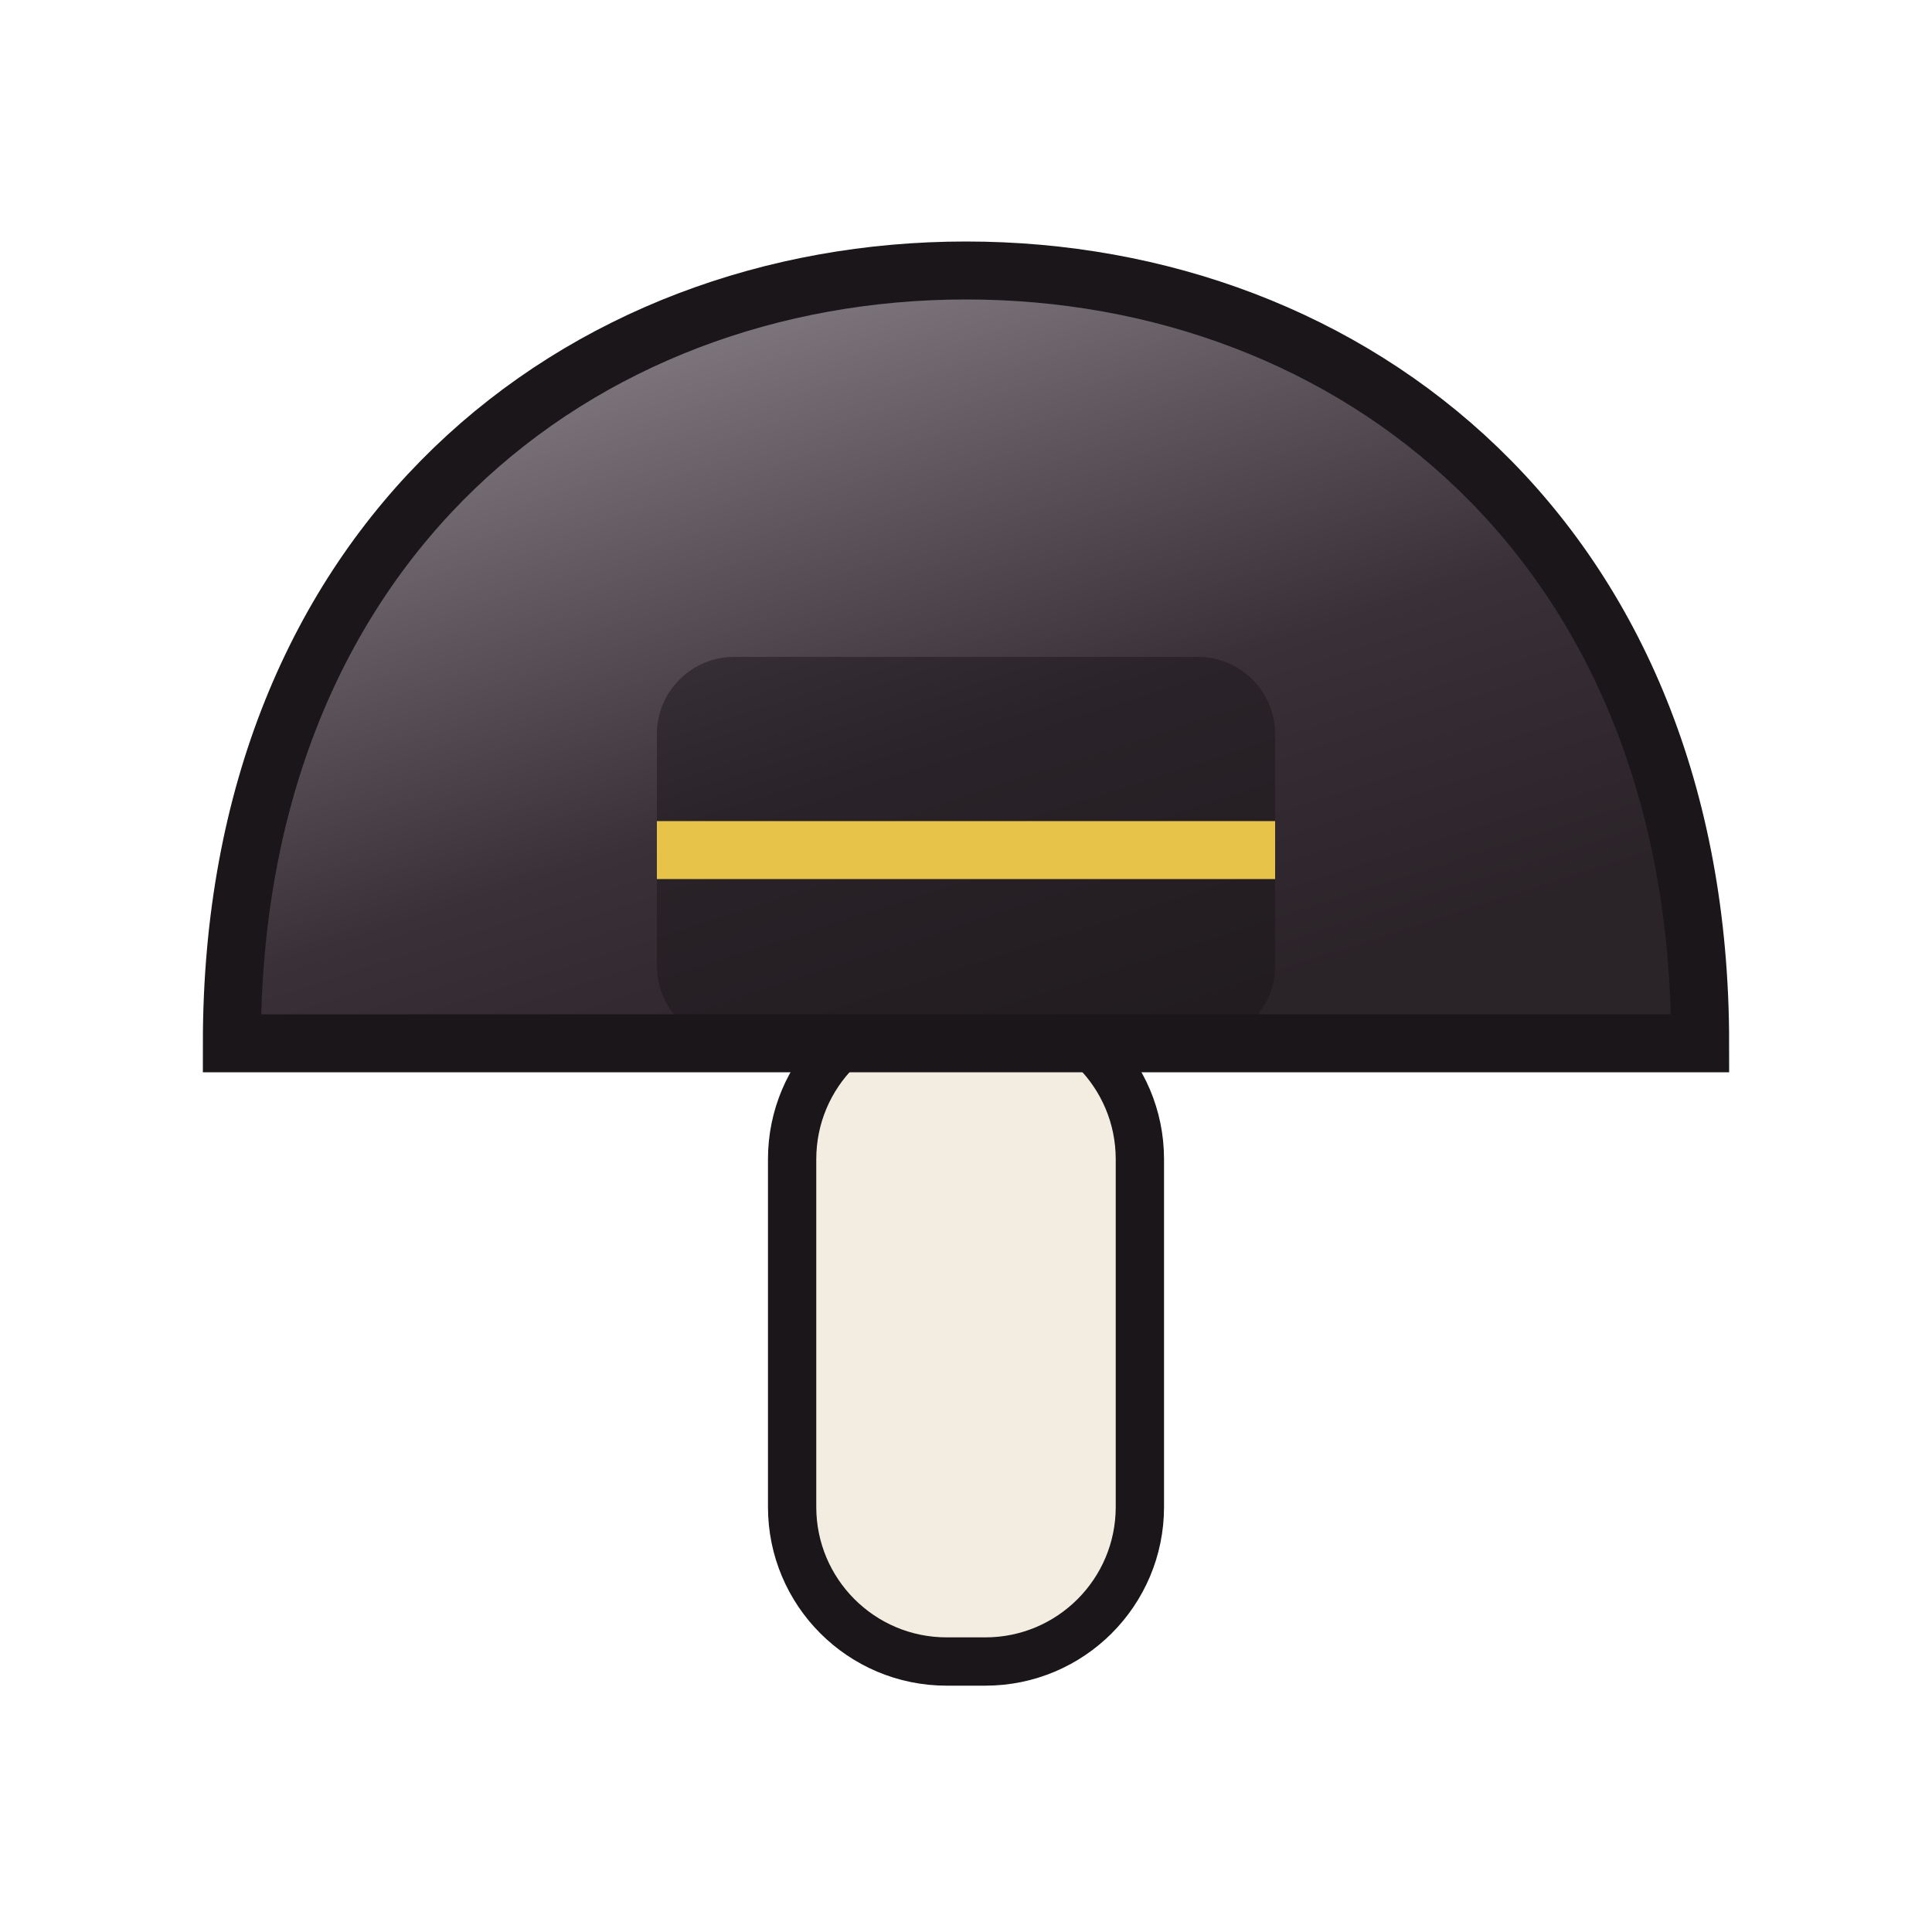
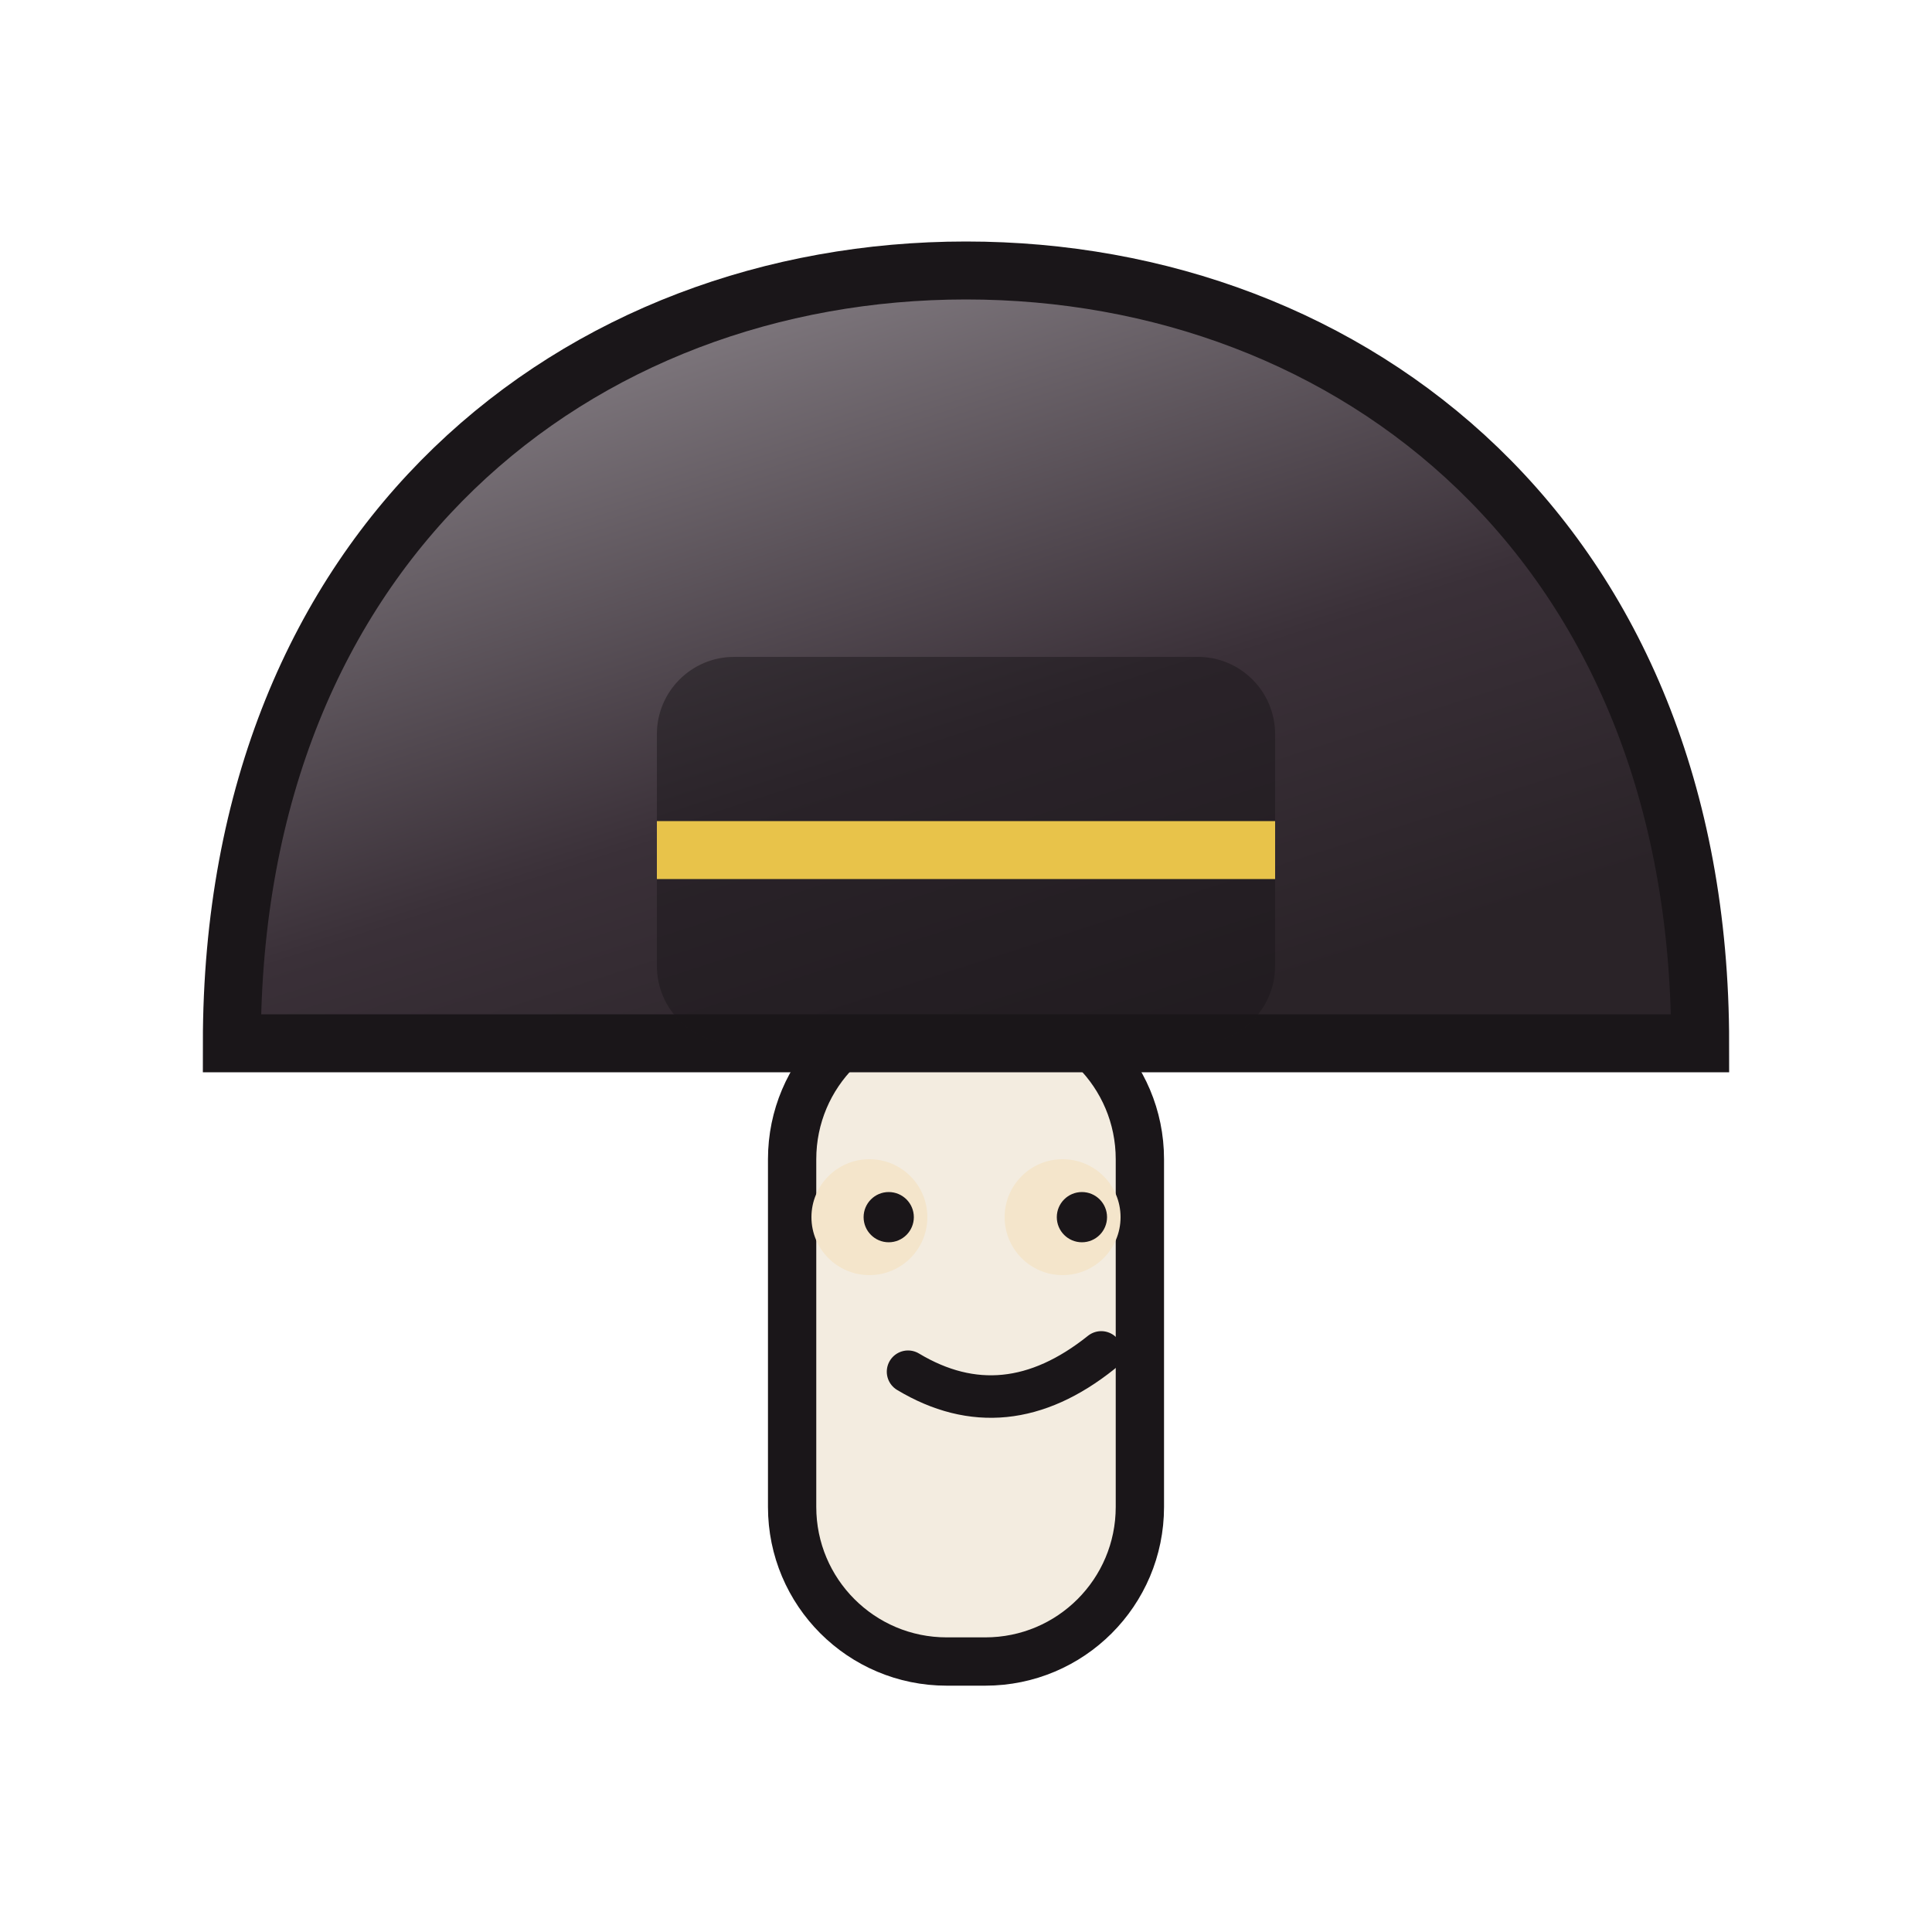
<svg xmlns="http://www.w3.org/2000/svg" viewBox="0 0 100 100" width="100" height="100" role="img" aria-label="寶箱松露">
  <defs>
    <linearGradient id="msh_chest" x1="25%" y1="10%" x2="75%" y2="90%">
      <stop offset="0" stop-color="#7f787e" />
      <stop offset="0.6" stop-color="#3a3038" />
      <stop offset="1" stop-color="#2a2328" />
    </linearGradient>
  </defs>
  <rect x="41" y="52" width="18" height="34" rx="8" fill="#f3ece0" stroke="#1a1619" stroke-width="2.5" />
  <path d="M12 54 C12 28 30 14 50 14 C70 14 88 28 88 54 Z" fill="url(#msh_chest)" stroke="#1a1619" stroke-width="3" />
  <rect x="34" y="34" width="32" height="20" rx="4" fill="#1a1619" opacity=".5" />
  <path d="M34 44 H66" stroke="#e8c34a" stroke-width="3" />
+   <g fill="#f4e5cb">
+     <circle cx="45" cy="63" r="3" />
+     <circle cx="55" cy="63" r="3" />
+   </g>
+   <g fill="#1a1619">
+     <circle cx="46" cy="63" r="1.3" />
+     <circle cx="56" cy="63" r="1.3" />
+   </g>
+   <path d="M47 71 Q52 74 57 70" fill="none" stroke="#1a1619" stroke-width="2.2" stroke-linecap="round" />
</svg>
